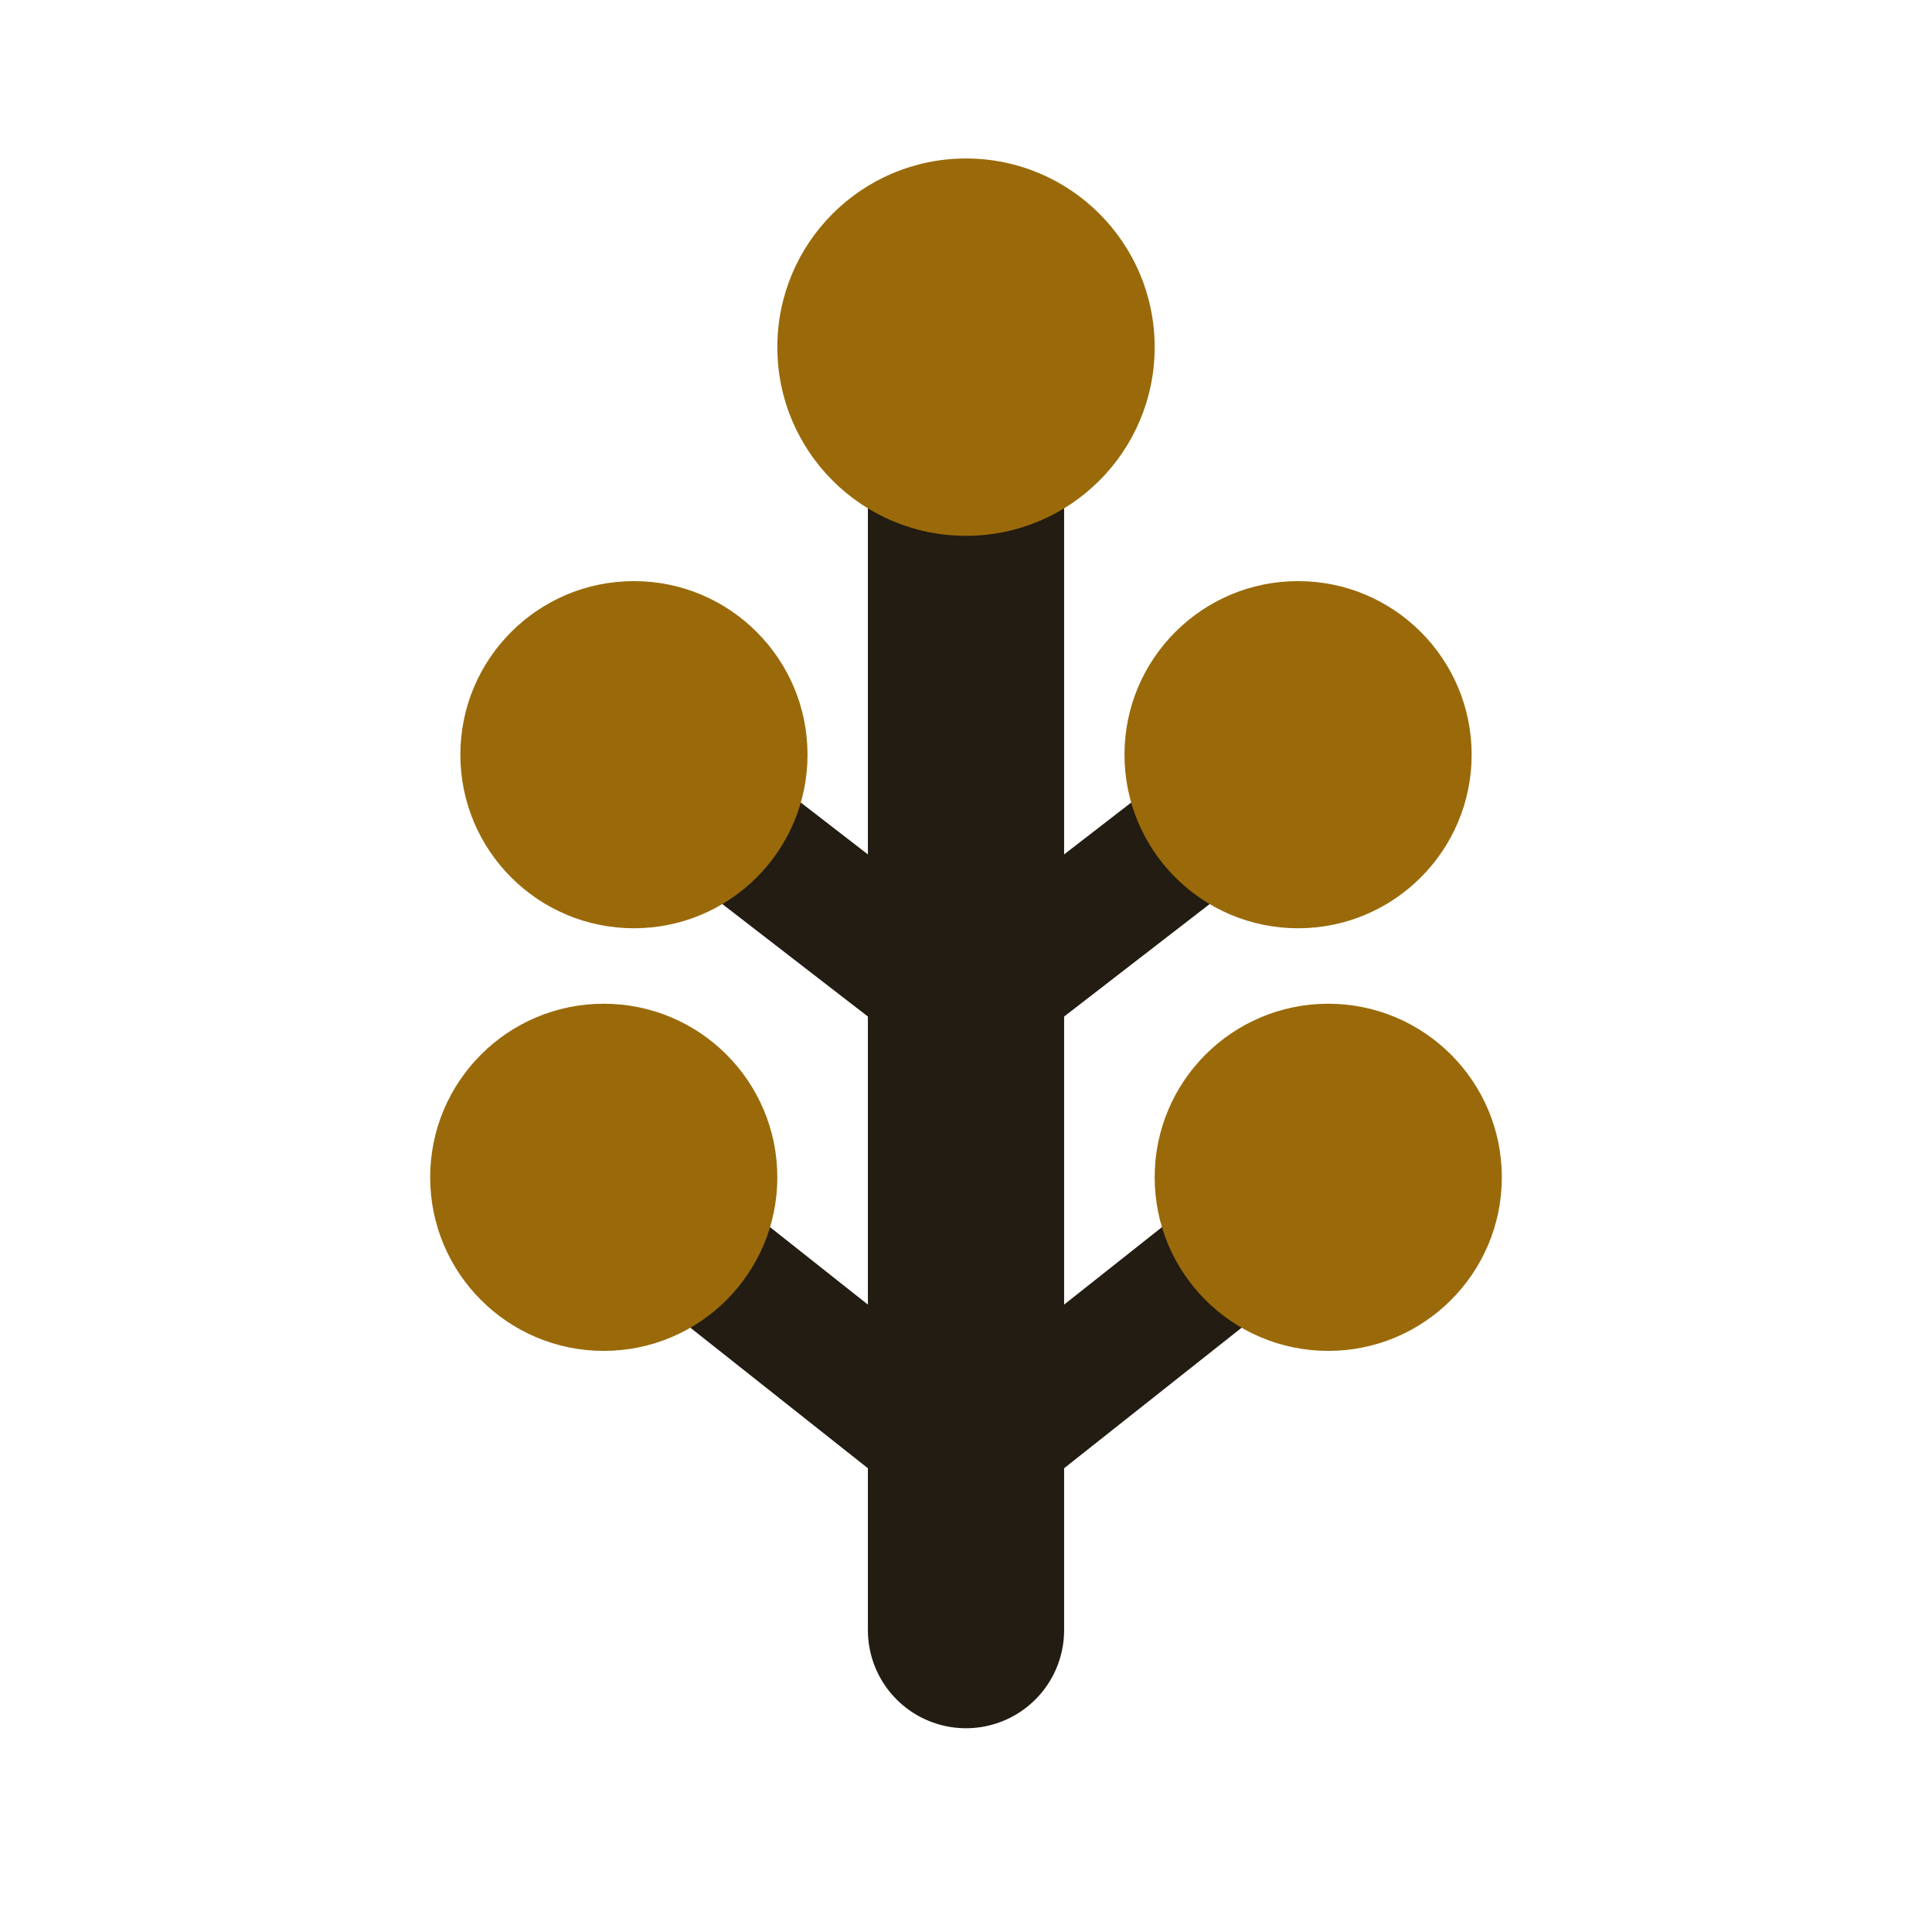
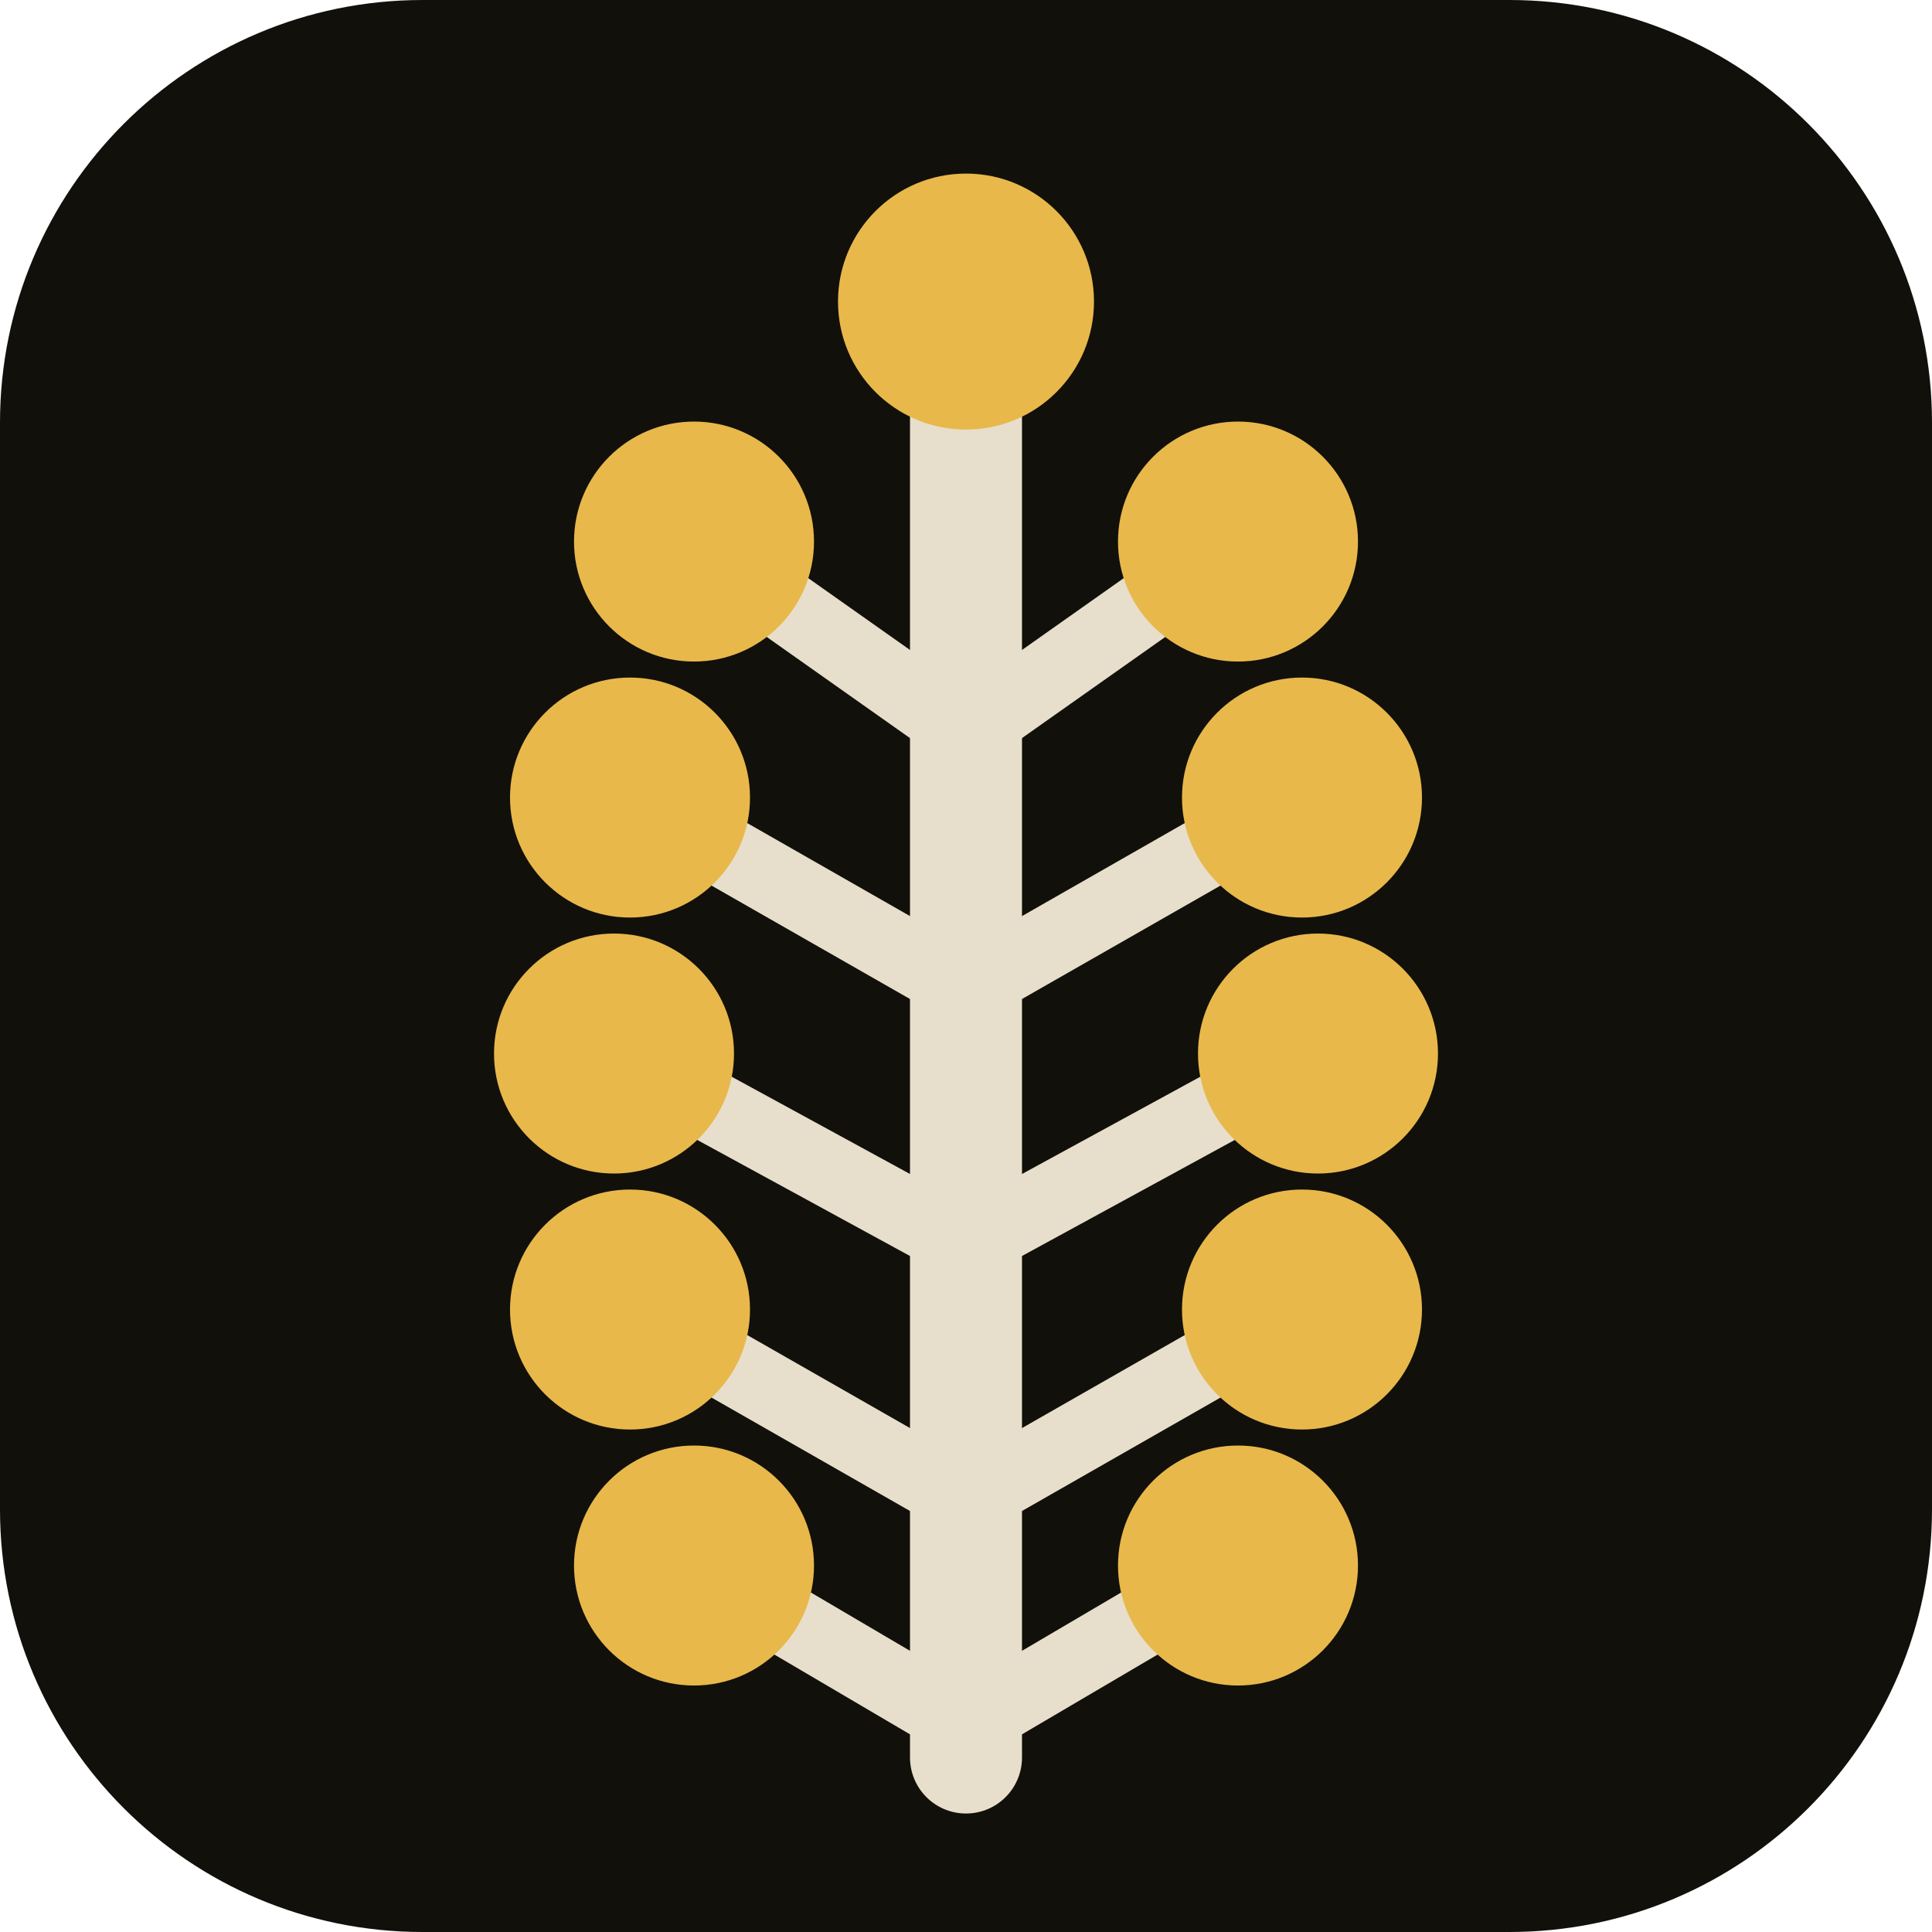
- <svg xmlns="http://www.w3.org/2000/svg" viewBox="0 0 256 256" width="256" height="256" role="img" aria-labelledby="vuna-favicon-title">
-   <style>
-     .stem  { stroke: #221C12; }
-     .grain { fill: #9A6A0A; }
-     @media (prefers-color-scheme: dark) {
-       .stem  { stroke: #F2EBDA; }
-       .grain { fill: #E8B84B; }
-     }
-   </style>
-   <g class="stem" fill="none" stroke-linecap="round">
-     <path d="M128 216 V58" stroke-width="26" />
-     <g stroke-width="17">
-       <path d="M128 134 L84 100" />
-       <path d="M128 134 L172 100" />
-       <path d="M128 194 L80 156" />
-       <path d="M128 194 L176 156" />
+ <svg xmlns="http://www.w3.org/2000/svg" viewBox="0 0 256 256" width="256" height="256" role="img" aria-labelledby="vuna-logo-title">
+   <rect width="256" height="256" rx="56" fill="#12100A" />
+   <g transform="translate(128 129) scale(1.06) translate(-128 -128)">
+     <g fill="none" stroke="#E7DFCC" stroke-linecap="round">
+       <path d="M128 226 V58" stroke-width="14" />
+       <g stroke-width="9">
+         <path d="M128 98 L94 74" />
+         <path d="M128 98 L162 74" />
+         <path d="M128 130 L86 106" />
+         <path d="M128 130 L170 106" />
+         <path d="M128 162 L84 138" />
+         <path d="M128 162 L172 138" />
+         <path d="M128 194 L86 170" />
+         <path d="M128 194 L170 170" />
+         <path d="M128 222 L94 202" />
+         <path d="M128 222 L162 202" />
+       </g>
+     </g>
+     <g fill="#E8B84B">
+       <circle cx="128" cy="44" r="16" />
+       <circle cx="94" cy="74" r="15" />
+       <circle cx="162" cy="74" r="15" />
+       <circle cx="86" cy="106" r="15" />
+       <circle cx="170" cy="106" r="15" />
+       <circle cx="84" cy="138" r="15" />
+       <circle cx="172" cy="138" r="15" />
+       <circle cx="86" cy="170" r="15" />
+       <circle cx="170" cy="170" r="15" />
+       <circle cx="94" cy="202" r="15" />
+       <circle cx="162" cy="202" r="15" />
    </g>
  </g>
-   <g class="grain">
-     <circle cx="128" cy="46" r="25" />
-     <circle cx="84" cy="100" r="23" />
-     <circle cx="172" cy="100" r="23" />
-     <circle cx="80" cy="156" r="23" />
-     <circle cx="176" cy="156" r="23" />
-   </g>
</svg>
